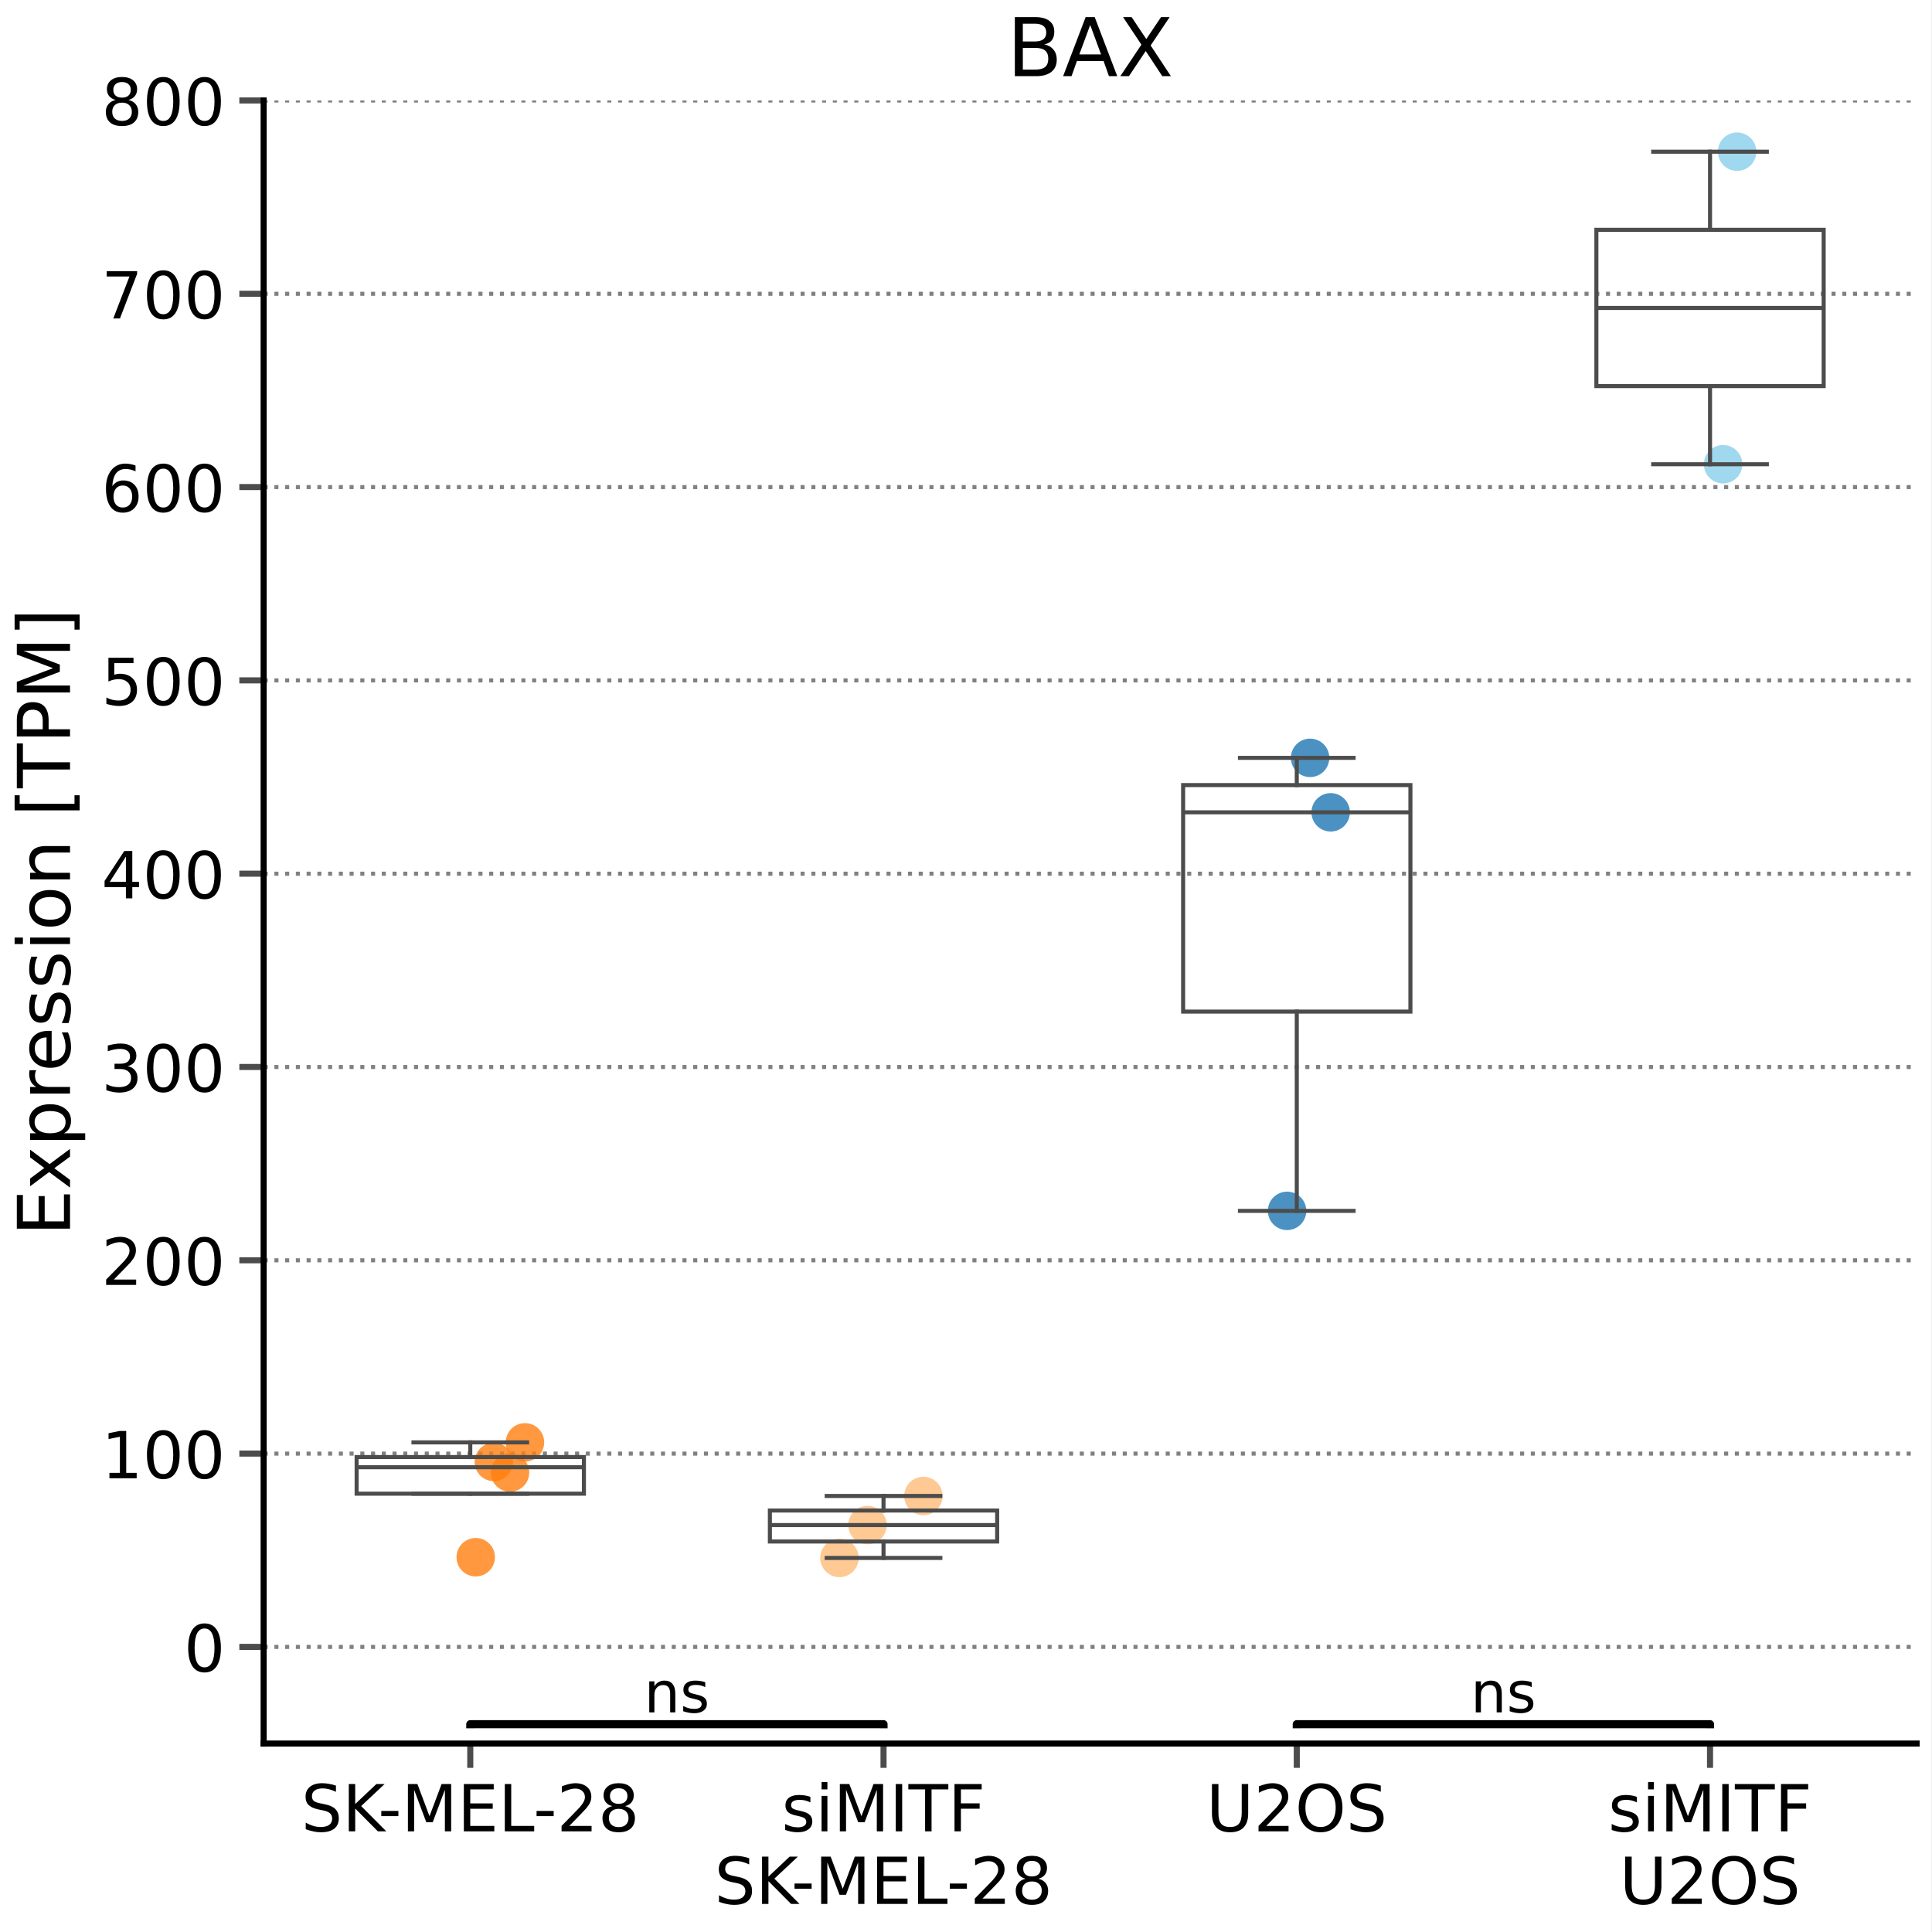
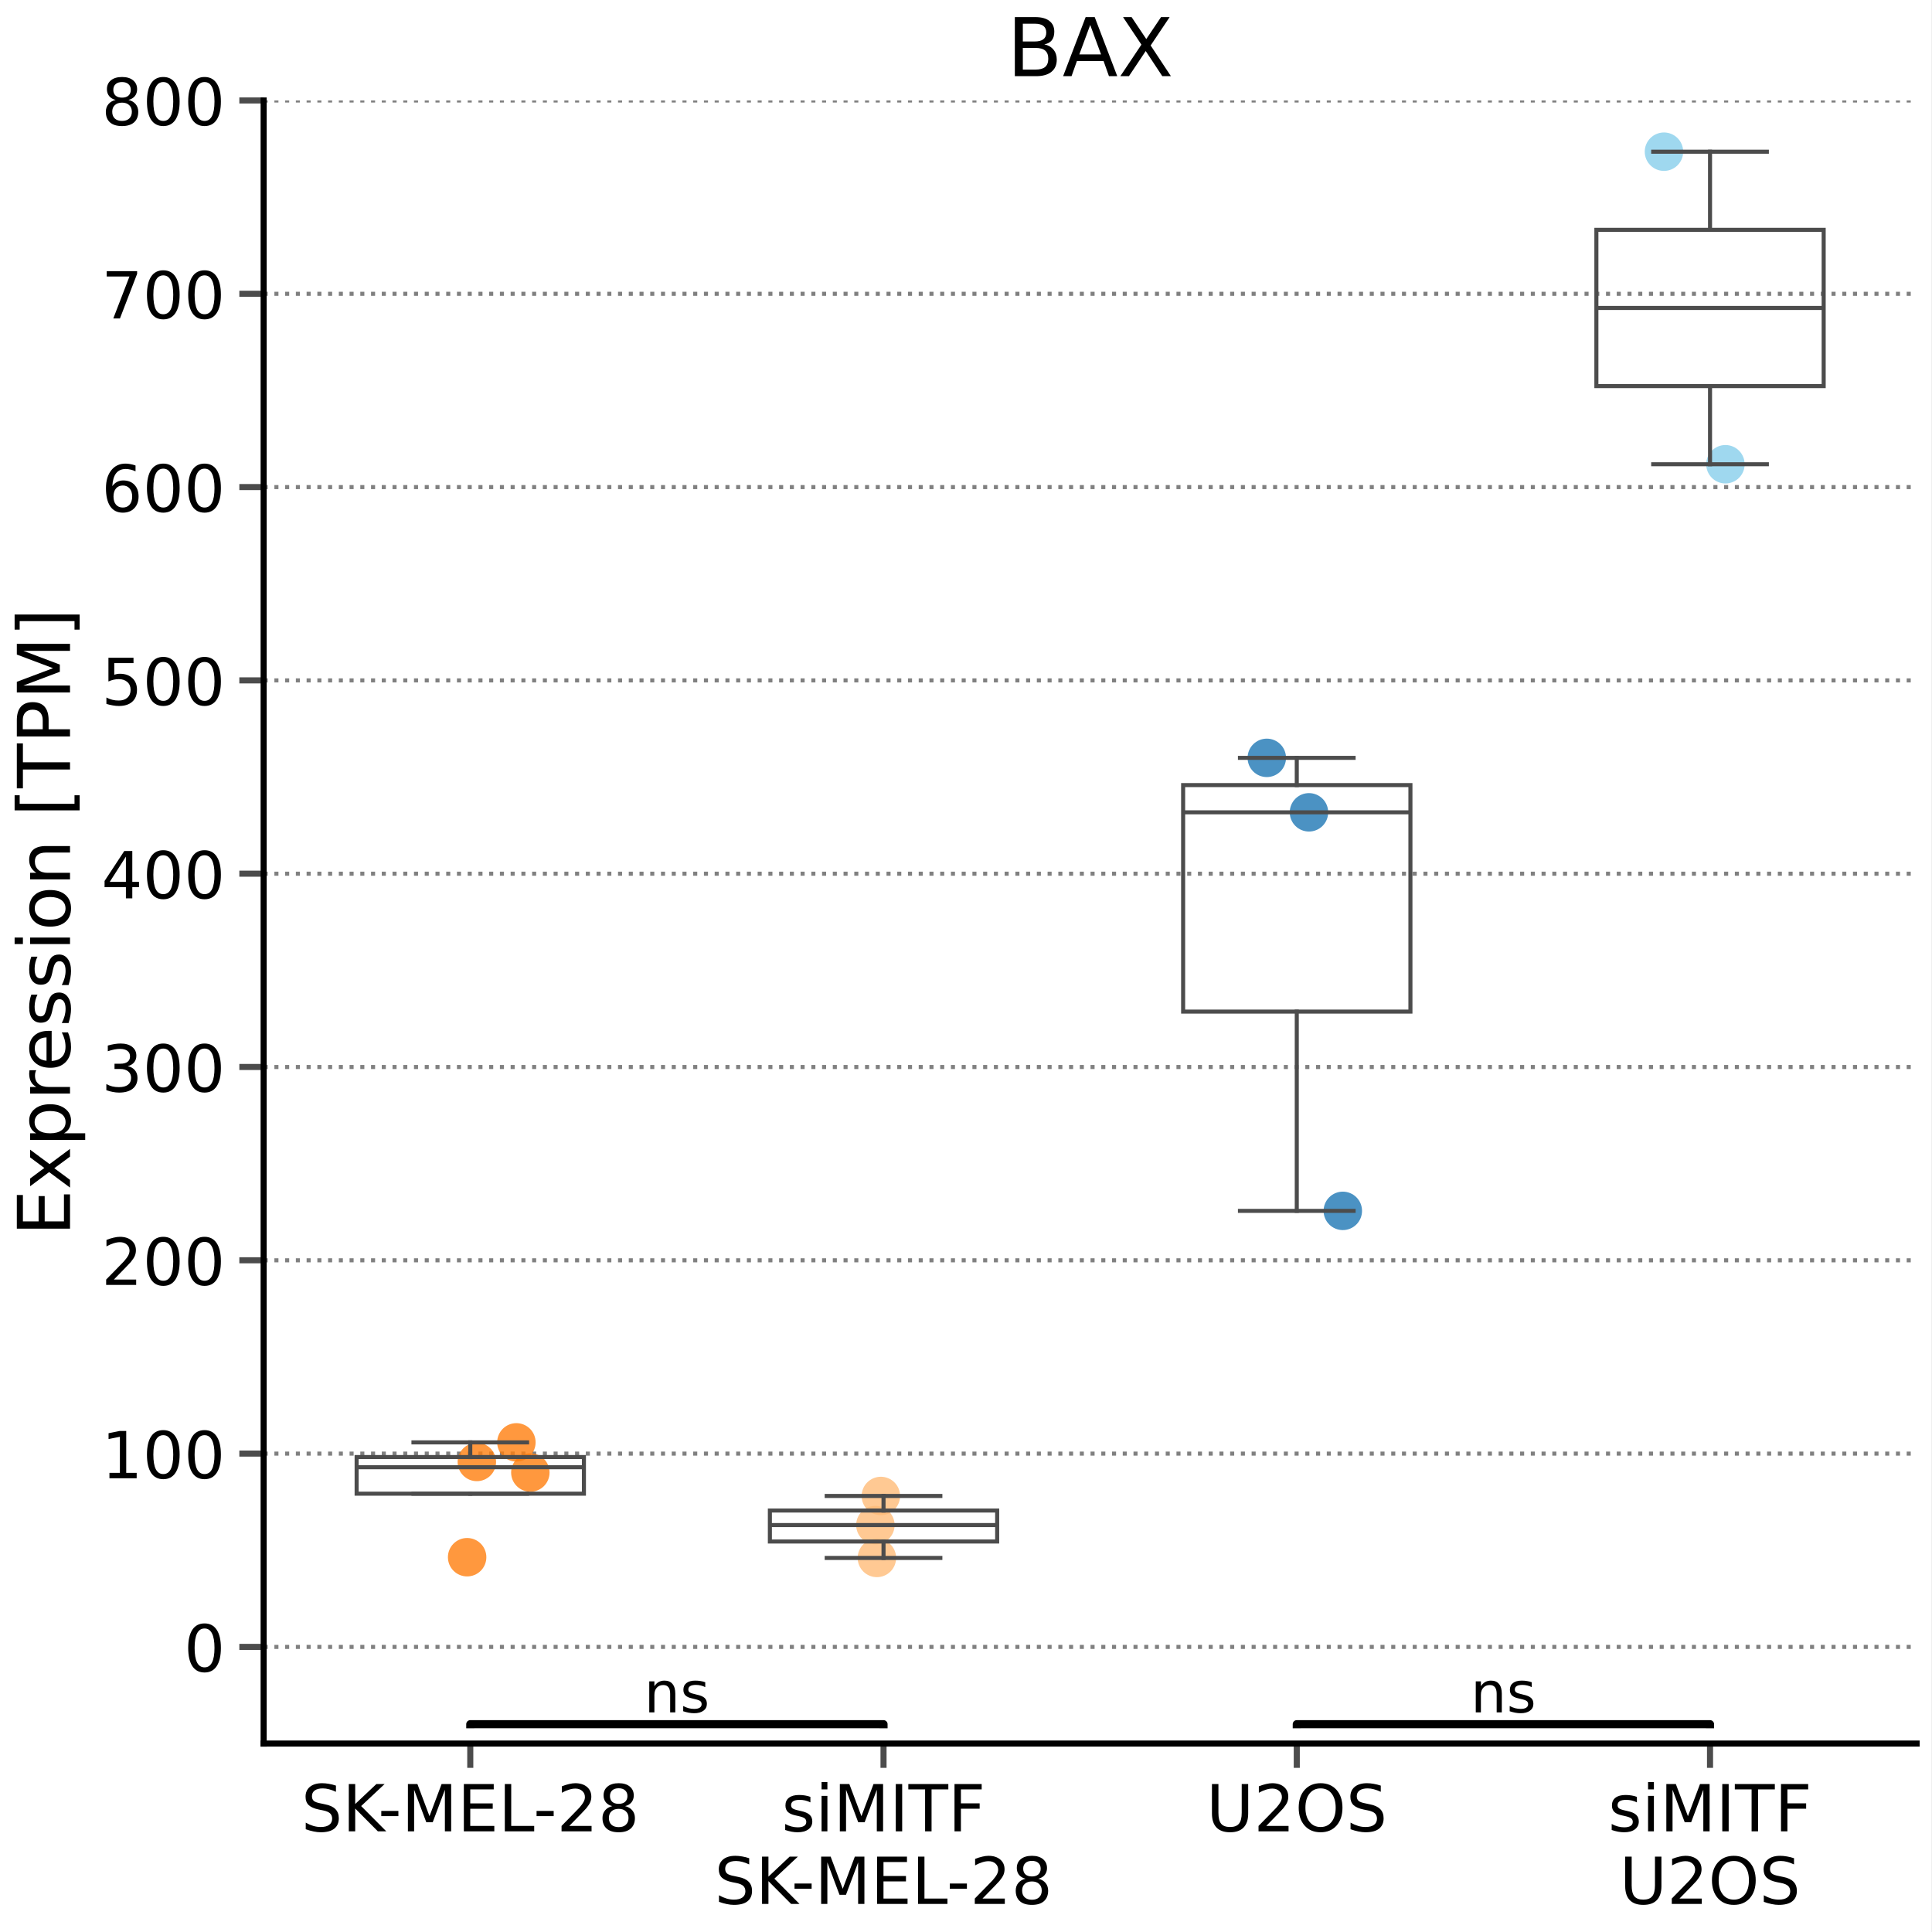
<svg xmlns="http://www.w3.org/2000/svg" xmlns:xlink="http://www.w3.org/1999/xlink" width="476.571pt" height="476.758pt" viewBox="0 0 476.571 476.758" version="1.1">
  <defs>
    <style type="text/css">*{stroke-linejoin: round; stroke-linecap: butt}</style>
  </defs>
  <g id="figure_1">
    <g id="patch_1">
      <path d="M 0 476.758  L 476.571 476.758  L 476.571 0  L 0 0  z " style="fill: #ffffff" />
    </g>
    <g id="axes_1">
      <g id="patch_2">
        <path d="M 65.061 430.257  L 472.971 430.257  L 472.971 24.797  L 65.061 24.797  z " style="fill: #ffffff" />
      </g>
      <g id="matplotlib.axis_1">
        <g id="xtick_1">
          <g id="line2d_1">
            <defs>
-               <path id="m8e6aeceb99" d="M 0 0  L 0 6  " style="stroke: #4c4c4c; stroke-width: 1.5" />
+               <path id="m7832ef47b6" d="M 0 0  L 0 6  " style="stroke: #4c4c4c; stroke-width: 1.5" />
            </defs>
            <g>
-               <use xlink:href="#m8e6aeceb99" x="116.049" y="430.257" style="fill: #4c4c4c; stroke: #4c4c4c; stroke-width: 1.5" />
+               <use xlink:href="#m7832ef47b6" x="116.049" y="430.257" style="fill: #4c4c4c; stroke: #4c4c4c; stroke-width: 1.5" />
            </g>
          </g>
          <g id="text_1">
            <text style="font-size: 16px; font-family: 'DejaVu Sans', 'Bitstream Vera Sans', 'Computer Modern Sans Serif', 'Lucida Grande', 'Verdana', 'Geneva', 'Lucid', 'Arial', 'Helvetica', 'Avant Garde', sans-serif; text-anchor: middle" x="116.049" y="451.914" transform="rotate(-0 116.0494 451.9144)">SK-MEL-28</text>
          </g>
        </g>
        <g id="xtick_2">
          <g id="line2d_2">
            <g>
-               <use xlink:href="#m8e6aeceb99" x="218.027" y="430.257" style="fill: #4c4c4c; stroke: #4c4c4c; stroke-width: 1.5" />
+               <use xlink:href="#m7832ef47b6" x="218.027" y="430.257" style="fill: #4c4c4c; stroke: #4c4c4c; stroke-width: 1.5" />
            </g>
          </g>
          <g id="text_2">
            <text style="font-size: 16px; font-family: 'DejaVu Sans', 'Bitstream Vera Sans', 'Computer Modern Sans Serif', 'Lucida Grande', 'Verdana', 'Geneva', 'Lucid', 'Arial', 'Helvetica', 'Avant Garde', sans-serif" transform="translate(192.8869 451.9144)">siMITF</text>
            <text style="font-size: 16px; font-family: 'DejaVu Sans', 'Bitstream Vera Sans', 'Computer Modern Sans Serif', 'Lucida Grande', 'Verdana', 'Geneva', 'Lucid', 'Arial', 'Helvetica', 'Avant Garde', sans-serif" transform="translate(176.3144 469.8309)">SK-MEL-28</text>
          </g>
        </g>
        <g id="xtick_3">
          <g id="line2d_3">
            <g>
-               <use xlink:href="#m8e6aeceb99" x="320.004" y="430.257" style="fill: #4c4c4c; stroke: #4c4c4c; stroke-width: 1.5" />
+               <use xlink:href="#m7832ef47b6" x="320.004" y="430.257" style="fill: #4c4c4c; stroke: #4c4c4c; stroke-width: 1.5" />
            </g>
          </g>
          <g id="text_3">
            <text style="font-size: 16px; font-family: 'DejaVu Sans', 'Bitstream Vera Sans', 'Computer Modern Sans Serif', 'Lucida Grande', 'Verdana', 'Geneva', 'Lucid', 'Arial', 'Helvetica', 'Avant Garde', sans-serif; text-anchor: middle" x="320.004" y="451.914" transform="rotate(-0 320.0044 451.9144)">U2OS</text>
          </g>
        </g>
        <g id="xtick_4">
          <g id="line2d_4">
            <g>
-               <use xlink:href="#m8e6aeceb99" x="421.982" y="430.257" style="fill: #4c4c4c; stroke: #4c4c4c; stroke-width: 1.5" />
+               <use xlink:href="#m7832ef47b6" x="421.982" y="430.257" style="fill: #4c4c4c; stroke: #4c4c4c; stroke-width: 1.5" />
            </g>
          </g>
          <g id="text_4">
            <text style="font-size: 16px; font-family: 'DejaVu Sans', 'Bitstream Vera Sans', 'Computer Modern Sans Serif', 'Lucida Grande', 'Verdana', 'Geneva', 'Lucid', 'Arial', 'Helvetica', 'Avant Garde', sans-serif" transform="translate(396.8419 451.9144)">siMITF</text>
            <text style="font-size: 16px; font-family: 'DejaVu Sans', 'Bitstream Vera Sans', 'Computer Modern Sans Serif', 'Lucida Grande', 'Verdana', 'Geneva', 'Lucid', 'Arial', 'Helvetica', 'Avant Garde', sans-serif" transform="translate(399.6606 469.8309)">U2OS</text>
          </g>
        </g>
      </g>
      <g id="matplotlib.axis_2">
        <g id="ytick_1">
          <g id="line2d_5">
-             <path d="M 65.061 406.406  L 472.971 406.406  " clip-path="url(#p4ced505547)" style="fill: none; stroke-dasharray: 1,1.65; stroke-dashoffset: 0; stroke: #808080" />
+             <path d="M 65.061 406.406  L 472.971 406.406  " clip-path="url(#p765c805a91)" style="fill: none; stroke-dasharray: 1,1.65; stroke-dashoffset: 0; stroke: #808080" />
          </g>
          <g id="line2d_6">
            <defs>
-               <path id="m146c872836" d="M 0 0  L -6 0  " style="stroke: #4c4c4c; stroke-width: 1.5" />
+               <path id="m307e9821fc" d="M 0 0  L -6 0  " style="stroke: #4c4c4c; stroke-width: 1.5" />
            </defs>
            <g>
-               <use xlink:href="#m146c872836" x="65.061" y="406.406" style="fill: #4c4c4c; stroke: #4c4c4c; stroke-width: 1.5" />
+               <use xlink:href="#m307e9821fc" x="65.061" y="406.406" style="fill: #4c4c4c; stroke: #4c4c4c; stroke-width: 1.5" />
            </g>
          </g>
          <g id="text_5">
            <text style="font-size: 16px; font-family: 'DejaVu Sans', 'Bitstream Vera Sans', 'Computer Modern Sans Serif', 'Lucida Grande', 'Verdana', 'Geneva', 'Lucid', 'Arial', 'Helvetica', 'Avant Garde', sans-serif; text-anchor: end" x="55.561" y="412.485" transform="rotate(-0 55.56063 412.485)">0</text>
          </g>
        </g>
        <g id="ytick_2">
          <g id="line2d_7">
-             <path d="M 65.061 358.705  L 472.971 358.705  " clip-path="url(#p4ced505547)" style="fill: none; stroke-dasharray: 1,1.65; stroke-dashoffset: 0; stroke: #808080" />
+             <path d="M 65.061 358.705  L 472.971 358.705  " clip-path="url(#p765c805a91)" style="fill: none; stroke-dasharray: 1,1.65; stroke-dashoffset: 0; stroke: #808080" />
          </g>
          <g id="line2d_8">
            <g>
-               <use xlink:href="#m146c872836" x="65.061" y="358.705" style="fill: #4c4c4c; stroke: #4c4c4c; stroke-width: 1.5" />
+               <use xlink:href="#m307e9821fc" x="65.061" y="358.705" style="fill: #4c4c4c; stroke: #4c4c4c; stroke-width: 1.5" />
            </g>
          </g>
          <g id="text_6">
            <text style="font-size: 16px; font-family: 'DejaVu Sans', 'Bitstream Vera Sans', 'Computer Modern Sans Serif', 'Lucida Grande', 'Verdana', 'Geneva', 'Lucid', 'Arial', 'Helvetica', 'Avant Garde', sans-serif; text-anchor: end" x="55.561" y="364.784" transform="rotate(-0 55.56063 364.7839)">100</text>
          </g>
        </g>
        <g id="ytick_3">
          <g id="line2d_9">
-             <path d="M 65.061 311.004  L 472.971 311.004  " clip-path="url(#p4ced505547)" style="fill: none; stroke-dasharray: 1,1.65; stroke-dashoffset: 0; stroke: #808080" />
+             <path d="M 65.061 311.004  L 472.971 311.004  " clip-path="url(#p765c805a91)" style="fill: none; stroke-dasharray: 1,1.65; stroke-dashoffset: 0; stroke: #808080" />
          </g>
          <g id="line2d_10">
            <g>
-               <use xlink:href="#m146c872836" x="65.061" y="311.004" style="fill: #4c4c4c; stroke: #4c4c4c; stroke-width: 1.5" />
+               <use xlink:href="#m307e9821fc" x="65.061" y="311.004" style="fill: #4c4c4c; stroke: #4c4c4c; stroke-width: 1.5" />
            </g>
          </g>
          <g id="text_7">
            <text style="font-size: 16px; font-family: 'DejaVu Sans', 'Bitstream Vera Sans', 'Computer Modern Sans Serif', 'Lucida Grande', 'Verdana', 'Geneva', 'Lucid', 'Arial', 'Helvetica', 'Avant Garde', sans-serif; text-anchor: end" x="55.561" y="317.083" transform="rotate(-0 55.56063 317.0827)">200</text>
          </g>
        </g>
        <g id="ytick_4">
          <g id="line2d_11">
-             <path d="M 65.061 263.303  L 472.971 263.303  " clip-path="url(#p4ced505547)" style="fill: none; stroke-dasharray: 1,1.65; stroke-dashoffset: 0; stroke: #808080" />
+             <path d="M 65.061 263.303  L 472.971 263.303  " clip-path="url(#p765c805a91)" style="fill: none; stroke-dasharray: 1,1.65; stroke-dashoffset: 0; stroke: #808080" />
          </g>
          <g id="line2d_12">
            <g>
-               <use xlink:href="#m146c872836" x="65.061" y="263.303" style="fill: #4c4c4c; stroke: #4c4c4c; stroke-width: 1.5" />
+               <use xlink:href="#m307e9821fc" x="65.061" y="263.303" style="fill: #4c4c4c; stroke: #4c4c4c; stroke-width: 1.5" />
            </g>
          </g>
          <g id="text_8">
            <text style="font-size: 16px; font-family: 'DejaVu Sans', 'Bitstream Vera Sans', 'Computer Modern Sans Serif', 'Lucida Grande', 'Verdana', 'Geneva', 'Lucid', 'Arial', 'Helvetica', 'Avant Garde', sans-serif; text-anchor: end" x="55.561" y="269.382" transform="rotate(-0 55.56063 269.3815)">300</text>
          </g>
        </g>
        <g id="ytick_5">
          <g id="line2d_13">
-             <path d="M 65.061 215.602  L 472.971 215.602  " clip-path="url(#p4ced505547)" style="fill: none; stroke-dasharray: 1,1.65; stroke-dashoffset: 0; stroke: #808080" />
+             <path d="M 65.061 215.602  L 472.971 215.602  " clip-path="url(#p765c805a91)" style="fill: none; stroke-dasharray: 1,1.65; stroke-dashoffset: 0; stroke: #808080" />
          </g>
          <g id="line2d_14">
            <g>
-               <use xlink:href="#m146c872836" x="65.061" y="215.602" style="fill: #4c4c4c; stroke: #4c4c4c; stroke-width: 1.5" />
+               <use xlink:href="#m307e9821fc" x="65.061" y="215.602" style="fill: #4c4c4c; stroke: #4c4c4c; stroke-width: 1.5" />
            </g>
          </g>
          <g id="text_9">
            <text style="font-size: 16px; font-family: 'DejaVu Sans', 'Bitstream Vera Sans', 'Computer Modern Sans Serif', 'Lucida Grande', 'Verdana', 'Geneva', 'Lucid', 'Arial', 'Helvetica', 'Avant Garde', sans-serif; text-anchor: end" x="55.561" y="221.68" transform="rotate(-0 55.56063 221.6803)">400</text>
          </g>
        </g>
        <g id="ytick_6">
          <g id="line2d_15">
-             <path d="M 65.061 167.9  L 472.971 167.9  " clip-path="url(#p4ced505547)" style="fill: none; stroke-dasharray: 1,1.65; stroke-dashoffset: 0; stroke: #808080" />
+             <path d="M 65.061 167.9  L 472.971 167.9  " clip-path="url(#p765c805a91)" style="fill: none; stroke-dasharray: 1,1.65; stroke-dashoffset: 0; stroke: #808080" />
          </g>
          <g id="line2d_16">
            <g>
-               <use xlink:href="#m146c872836" x="65.061" y="167.9" style="fill: #4c4c4c; stroke: #4c4c4c; stroke-width: 1.5" />
+               <use xlink:href="#m307e9821fc" x="65.061" y="167.9" style="fill: #4c4c4c; stroke: #4c4c4c; stroke-width: 1.5" />
            </g>
          </g>
          <g id="text_10">
            <text style="font-size: 16px; font-family: 'DejaVu Sans', 'Bitstream Vera Sans', 'Computer Modern Sans Serif', 'Lucida Grande', 'Verdana', 'Geneva', 'Lucid', 'Arial', 'Helvetica', 'Avant Garde', sans-serif; text-anchor: end" x="55.561" y="173.979" transform="rotate(-0 55.56063 173.9792)">500</text>
          </g>
        </g>
        <g id="ytick_7">
          <g id="line2d_17">
-             <path d="M 65.061 120.199  L 472.971 120.199  " clip-path="url(#p4ced505547)" style="fill: none; stroke-dasharray: 1,1.65; stroke-dashoffset: 0; stroke: #808080" />
+             <path d="M 65.061 120.199  L 472.971 120.199  " clip-path="url(#p765c805a91)" style="fill: none; stroke-dasharray: 1,1.65; stroke-dashoffset: 0; stroke: #808080" />
          </g>
          <g id="line2d_18">
            <g>
-               <use xlink:href="#m146c872836" x="65.061" y="120.199" style="fill: #4c4c4c; stroke: #4c4c4c; stroke-width: 1.5" />
+               <use xlink:href="#m307e9821fc" x="65.061" y="120.199" style="fill: #4c4c4c; stroke: #4c4c4c; stroke-width: 1.5" />
            </g>
          </g>
          <g id="text_11">
            <text style="font-size: 16px; font-family: 'DejaVu Sans', 'Bitstream Vera Sans', 'Computer Modern Sans Serif', 'Lucida Grande', 'Verdana', 'Geneva', 'Lucid', 'Arial', 'Helvetica', 'Avant Garde', sans-serif; text-anchor: end" x="55.561" y="126.278" transform="rotate(-0 55.56063 126.278)">600</text>
          </g>
        </g>
        <g id="ytick_8">
          <g id="line2d_19">
-             <path d="M 65.061 72.498  L 472.971 72.498  " clip-path="url(#p4ced505547)" style="fill: none; stroke-dasharray: 1,1.65; stroke-dashoffset: 0; stroke: #808080" />
+             <path d="M 65.061 72.498  L 472.971 72.498  " clip-path="url(#p765c805a91)" style="fill: none; stroke-dasharray: 1,1.65; stroke-dashoffset: 0; stroke: #808080" />
          </g>
          <g id="line2d_20">
            <g>
-               <use xlink:href="#m146c872836" x="65.061" y="72.498" style="fill: #4c4c4c; stroke: #4c4c4c; stroke-width: 1.5" />
+               <use xlink:href="#m307e9821fc" x="65.061" y="72.498" style="fill: #4c4c4c; stroke: #4c4c4c; stroke-width: 1.5" />
            </g>
          </g>
          <g id="text_12">
            <text style="font-size: 16px; font-family: 'DejaVu Sans', 'Bitstream Vera Sans', 'Computer Modern Sans Serif', 'Lucida Grande', 'Verdana', 'Geneva', 'Lucid', 'Arial', 'Helvetica', 'Avant Garde', sans-serif; text-anchor: end" x="55.561" y="78.577" transform="rotate(-0 55.56063 78.5768)">700</text>
          </g>
        </g>
        <g id="ytick_9">
          <g id="line2d_21">
-             <path d="M 65.061 24.797  L 472.971 24.797  " clip-path="url(#p4ced505547)" style="fill: none; stroke-dasharray: 1,1.65; stroke-dashoffset: 0; stroke: #808080" />
+             <path d="M 65.061 24.797  L 472.971 24.797  " clip-path="url(#p765c805a91)" style="fill: none; stroke-dasharray: 1,1.65; stroke-dashoffset: 0; stroke: #808080" />
          </g>
          <g id="line2d_22">
            <g>
-               <use xlink:href="#m146c872836" x="65.061" y="24.797" style="fill: #4c4c4c; stroke: #4c4c4c; stroke-width: 1.5" />
+               <use xlink:href="#m307e9821fc" x="65.061" y="24.797" style="fill: #4c4c4c; stroke: #4c4c4c; stroke-width: 1.5" />
            </g>
          </g>
          <g id="text_13">
            <text style="font-size: 16px; font-family: 'DejaVu Sans', 'Bitstream Vera Sans', 'Computer Modern Sans Serif', 'Lucida Grande', 'Verdana', 'Geneva', 'Lucid', 'Arial', 'Helvetica', 'Avant Garde', sans-serif; text-anchor: end" x="55.561" y="30.876" transform="rotate(-0 55.56063 30.87562)">800</text>
          </g>
        </g>
        <g id="text_14">
          <text style="font-size: 18px; font-family: 'DejaVu Sans', 'Bitstream Vera Sans', 'Computer Modern Sans Serif', 'Lucida Grande', 'Verdana', 'Geneva', 'Lucid', 'Arial', 'Helvetica', 'Avant Garde', sans-serif; text-anchor: middle" x="17.277" y="227.527" transform="rotate(-90 17.27719 227.5269)">Expression [TPM]</text>
        </g>
      </g>
      <g id="PathCollection_1">
        <defs>
-           <path id="C0_0_b72c4b3a2c" d="M 0 4.743  C 1.258 4.743 2.465 4.244 3.354 3.354  C 4.244 2.465 4.743 1.258 4.743 -0  C 4.743 -1.258 4.244 -2.465 3.354 -3.354  C 2.465 -4.244 1.258 -4.743 0 -4.743  C -1.258 -4.743 -2.465 -4.244 -3.354 -3.354  C -4.244 -2.465 -4.743 -1.258 -4.743 0  C -4.743 1.258 -4.244 2.465 -3.354 3.354  C -2.465 4.244 -1.258 4.743 0 4.743  z " />
+           <path id="C0_0_c631ef0b79" d="M 0 4.743  C 1.258 4.743 2.465 4.244 3.354 3.354  C 4.244 2.465 4.743 1.258 4.743 -0  C 4.743 -1.258 4.244 -2.465 3.354 -3.354  C 2.465 -4.244 1.258 -4.743 0 -4.743  C -1.258 -4.743 -2.465 -4.244 -3.354 -3.354  C -4.244 -2.465 -4.743 -1.258 -4.743 0  C -4.743 1.258 -4.244 2.465 -3.354 3.354  C -2.465 4.244 -1.258 4.743 0 4.743  z " />
        </defs>
-         <g clip-path="url(#p4ced505547)">
-           <use xlink:href="#C0_0_b72c4b3a2c" x="129.546" y="355.931" style="fill: #ff7f0e; fill-opacity: 0.8" />
-         </g>
-         <g clip-path="url(#p4ced505547)">
-           <use xlink:href="#C0_0_b72c4b3a2c" x="125.856" y="363.369" style="fill: #ff7f0e; fill-opacity: 0.8" />
-         </g>
-         <g clip-path="url(#p4ced505547)">
-           <use xlink:href="#C0_0_b72c4b3a2c" x="117.392" y="384.271" style="fill: #ff7f0e; fill-opacity: 0.8" />
-         </g>
-         <g clip-path="url(#p4ced505547)">
-           <use xlink:href="#C0_0_b72c4b3a2c" x="121.859" y="360.765" style="fill: #ff7f0e; fill-opacity: 0.8" />
+         <g clip-path="url(#p765c805a91)">
+           <use xlink:href="#C0_0_c631ef0b79" x="127.431" y="355.931" style="fill: #ff7f0e; fill-opacity: 0.8" />
+         </g>
+         <g clip-path="url(#p765c805a91)">
+           <use xlink:href="#C0_0_c631ef0b79" x="130.872" y="363.369" style="fill: #ff7f0e; fill-opacity: 0.8" />
+         </g>
+         <g clip-path="url(#p765c805a91)">
+           <use xlink:href="#C0_0_c631ef0b79" x="115.275" y="384.271" style="fill: #ff7f0e; fill-opacity: 0.8" />
+         </g>
+         <g clip-path="url(#p765c805a91)">
+           <use xlink:href="#C0_0_c631ef0b79" x="117.671" y="360.765" style="fill: #ff7f0e; fill-opacity: 0.8" />
        </g>
      </g>
      <g id="PathCollection_2">
        <defs>
-           <path id="C1_0_9da16ee944" d="M 0 4.743  C 1.258 4.743 2.465 4.244 3.354 3.354  C 4.244 2.465 4.743 1.258 4.743 -0  C 4.743 -1.258 4.244 -2.465 3.354 -3.354  C 2.465 -4.244 1.258 -4.743 0 -4.743  C -1.258 -4.743 -2.465 -4.244 -3.354 -3.354  C -4.244 -2.465 -4.743 -1.258 -4.743 0  C -4.743 1.258 -4.244 2.465 -3.354 3.354  C -2.465 4.244 -1.258 4.743 0 4.743  z " />
+           <path id="C1_0_7a0ed69e66" d="M 0 4.743  C 1.258 4.743 2.465 4.244 3.354 3.354  C 4.244 2.465 4.743 1.258 4.743 -0  C 4.743 -1.258 4.244 -2.465 3.354 -3.354  C 2.465 -4.244 1.258 -4.743 0 -4.743  C -1.258 -4.743 -2.465 -4.244 -3.354 -3.354  C -4.244 -2.465 -4.743 -1.258 -4.743 0  C -4.743 1.258 -4.244 2.465 -3.354 3.354  C -2.465 4.244 -1.258 4.743 0 4.743  z " />
        </defs>
-         <g clip-path="url(#p4ced505547)">
-           <use xlink:href="#C1_0_9da16ee944" x="207.153" y="384.452" style="fill: #ffbb78; fill-opacity: 0.8" />
-         </g>
-         <g clip-path="url(#p4ced505547)">
-           <use xlink:href="#C1_0_9da16ee944" x="214.072" y="376.342" style="fill: #ffbb78; fill-opacity: 0.8" />
-         </g>
-         <g clip-path="url(#p4ced505547)">
-           <use xlink:href="#C1_0_9da16ee944" x="227.861" y="369.16" style="fill: #ffbb78; fill-opacity: 0.8" />
+         <g clip-path="url(#p765c805a91)">
+           <use xlink:href="#C1_0_7a0ed69e66" x="216.39" y="384.452" style="fill: #ffbb78; fill-opacity: 0.8" />
+         </g>
+         <g clip-path="url(#p765c805a91)">
+           <use xlink:href="#C1_0_7a0ed69e66" x="216.019" y="376.342" style="fill: #ffbb78; fill-opacity: 0.8" />
+         </g>
+         <g clip-path="url(#p765c805a91)">
+           <use xlink:href="#C1_0_7a0ed69e66" x="217.368" y="369.16" style="fill: #ffbb78; fill-opacity: 0.8" />
        </g>
      </g>
      <g id="PathCollection_3">
        <defs>
-           <path id="C2_0_e84b03cb99" d="M 0 4.743  C 1.258 4.743 2.465 4.244 3.354 3.354  C 4.244 2.465 4.743 1.258 4.743 -0  C 4.743 -1.258 4.244 -2.465 3.354 -3.354  C 2.465 -4.244 1.258 -4.743 0 -4.743  C -1.258 -4.743 -2.465 -4.244 -3.354 -3.354  C -4.244 -2.465 -4.743 -1.258 -4.743 0  C -4.743 1.258 -4.244 2.465 -3.354 3.354  C -2.465 4.244 -1.258 4.743 0 4.743  z " />
+           <path id="C2_0_3a01a1533d" d="M 0 4.743  C 1.258 4.743 2.465 4.244 3.354 3.354  C 4.244 2.465 4.743 1.258 4.743 -0  C 4.743 -1.258 4.244 -2.465 3.354 -3.354  C 2.465 -4.244 1.258 -4.743 0 -4.743  C -1.258 -4.743 -2.465 -4.244 -3.354 -3.354  C -4.244 -2.465 -4.743 -1.258 -4.743 0  C -4.743 1.258 -4.244 2.465 -3.354 3.354  C -2.465 4.244 -1.258 4.743 0 4.743  z " />
        </defs>
-         <g clip-path="url(#p4ced505547)">
-           <use xlink:href="#C2_0_e84b03cb99" x="328.37" y="200.456" style="fill: #1f77b4; fill-opacity: 0.8" />
-         </g>
-         <g clip-path="url(#p4ced505547)">
-           <use xlink:href="#C2_0_e84b03cb99" x="317.611" y="298.805" style="fill: #1f77b4; fill-opacity: 0.8" />
-         </g>
-         <g clip-path="url(#p4ced505547)">
-           <use xlink:href="#C2_0_e84b03cb99" x="323.293" y="187.016" style="fill: #1f77b4; fill-opacity: 0.8" />
+         <g clip-path="url(#p765c805a91)">
+           <use xlink:href="#C2_0_3a01a1533d" x="323.013" y="200.456" style="fill: #1f77b4; fill-opacity: 0.8" />
+         </g>
+         <g clip-path="url(#p765c805a91)">
+           <use xlink:href="#C2_0_3a01a1533d" x="331.365" y="298.805" style="fill: #1f77b4; fill-opacity: 0.8" />
+         </g>
+         <g clip-path="url(#p765c805a91)">
+           <use xlink:href="#C2_0_3a01a1533d" x="312.607" y="187.016" style="fill: #1f77b4; fill-opacity: 0.8" />
        </g>
      </g>
      <g id="PathCollection_4">
        <defs>
-           <path id="C3_0_45056f3039" d="M 0 4.743  C 1.258 4.743 2.465 4.244 3.354 3.354  C 4.244 2.465 4.743 1.258 4.743 -0  C 4.743 -1.258 4.244 -2.465 3.354 -3.354  C 2.465 -4.244 1.258 -4.743 0 -4.743  C -1.258 -4.743 -2.465 -4.244 -3.354 -3.354  C -4.244 -2.465 -4.743 -1.258 -4.743 0  C -4.743 1.258 -4.244 2.465 -3.354 3.354  C -2.465 4.244 -1.258 4.743 0 4.743  z " />
+           <path id="C3_0_223fcda597" d="M 0 4.743  C 1.258 4.743 2.465 4.244 3.354 3.354  C 4.244 2.465 4.743 1.258 4.743 -0  C 4.743 -1.258 4.244 -2.465 3.354 -3.354  C 2.465 -4.244 1.258 -4.743 0 -4.743  C -1.258 -4.743 -2.465 -4.244 -3.354 -3.354  C -4.244 -2.465 -4.743 -1.258 -4.743 0  C -4.743 1.258 -4.244 2.465 -3.354 3.354  C -2.465 4.244 -1.258 4.743 0 4.743  z " />
        </defs>
-         <g clip-path="url(#p4ced505547)">
-           <use xlink:href="#C3_0_45056f3039" x="425.206" y="114.562" style="fill: #87ceeb; fill-opacity: 0.8" />
-         </g>
-         <g clip-path="url(#p4ced505547)">
-           <use xlink:href="#C3_0_45056f3039" x="428.659" y="37.432" style="fill: #87ceeb; fill-opacity: 0.8" />
+         <g clip-path="url(#p765c805a91)">
+           <use xlink:href="#C3_0_223fcda597" x="425.784" y="114.562" style="fill: #87ceeb; fill-opacity: 0.8" />
+         </g>
+         <g clip-path="url(#p765c805a91)">
+           <use xlink:href="#C3_0_223fcda597" x="410.615" y="37.432" style="fill: #87ceeb; fill-opacity: 0.8" />
        </g>
      </g>
      <g id="line2d_23">
-         <path d="M 116.049 425.487  L 116.049 425.477  L 218.027 425.477  L 218.027 425.487  " clip-path="url(#p4ced505547)" style="fill: none; stroke: #000000; stroke-width: 2; stroke-linecap: square" />
+         <path d="M 116.049 425.487  L 116.049 425.477  L 218.027 425.477  L 218.027 425.487  " clip-path="url(#p765c805a91)" style="fill: none; stroke: #000000; stroke-width: 2; stroke-linecap: square" />
      </g>
      <g id="line2d_24">
-         <path d="M 320.004 425.487  L 320.004 425.477  L 421.982 425.477  L 421.982 425.487  " clip-path="url(#p4ced505547)" style="fill: none; stroke: #000000; stroke-width: 2; stroke-linecap: square" />
+         <path d="M 320.004 425.487  L 320.004 425.477  L 421.982 425.477  L 421.982 425.487  " clip-path="url(#p765c805a91)" style="fill: none; stroke: #000000; stroke-width: 2; stroke-linecap: square" />
      </g>
      <g id="patch_3">
        <path d="M 65.061 430.257  L 65.061 24.797  " style="fill: none; stroke: #000000; stroke-width: 1.5; stroke-linejoin: miter; stroke-linecap: square" />
      </g>
      <g id="patch_4">
        <path d="M 65.061 430.257  L 472.971 430.257  " style="fill: none; stroke: #000000; stroke-width: 1.5; stroke-linejoin: miter; stroke-linecap: square" />
      </g>
      <g id="patch_5">
-         <path d="M 88.006 368.594  L 144.093 368.594  L 144.093 359.556  L 88.006 359.556  L 88.006 368.594  L 88.006 368.594  z " clip-path="url(#p4ced505547)" style="fill: none; stroke: #4c4c4c; stroke-linejoin: miter" />
+         <path d="M 88.006 368.594  L 144.093 368.594  L 144.093 359.556  L 88.006 359.556  L 88.006 368.594  L 88.006 368.594  z " clip-path="url(#p765c805a91)" style="fill: none; stroke: #4c4c4c; stroke-linejoin: miter" />
      </g>
      <g id="line2d_25">
-         <path d="M 116.049 368.594  L 116.049 368.594  " clip-path="url(#p4ced505547)" style="fill: none; stroke: #4c4c4c; stroke-linecap: square" />
+         <path d="M 116.049 368.594  L 116.049 368.594  " clip-path="url(#p765c805a91)" style="fill: none; stroke: #4c4c4c; stroke-linecap: square" />
      </g>
      <g id="line2d_26">
-         <path d="M 116.049 359.556  L 116.049 355.931  " clip-path="url(#p4ced505547)" style="fill: none; stroke: #4c4c4c; stroke-linecap: square" />
+         <path d="M 116.049 359.556  L 116.049 355.931  " clip-path="url(#p765c805a91)" style="fill: none; stroke: #4c4c4c; stroke-linecap: square" />
      </g>
      <g id="line2d_27">
-         <path d="M 102.027 368.594  L 130.071 368.594  " clip-path="url(#p4ced505547)" style="fill: none; stroke: #4c4c4c; stroke-linecap: square" />
+         <path d="M 102.027 368.594  L 130.071 368.594  " clip-path="url(#p765c805a91)" style="fill: none; stroke: #4c4c4c; stroke-linecap: square" />
      </g>
      <g id="line2d_28">
-         <path d="M 102.027 355.931  L 130.071 355.931  " clip-path="url(#p4ced505547)" style="fill: none; stroke: #4c4c4c; stroke-linecap: square" />
+         <path d="M 102.027 355.931  L 130.071 355.931  " clip-path="url(#p765c805a91)" style="fill: none; stroke: #4c4c4c; stroke-linecap: square" />
      </g>
      <g id="patch_6">
-         <path d="M 189.983 380.397  L 246.071 380.397  L 246.071 372.751  L 189.983 372.751  L 189.983 380.397  L 189.983 380.397  z " clip-path="url(#p4ced505547)" style="fill: none; stroke: #4c4c4c; stroke-linejoin: miter" />
+         <path d="M 189.983 380.397  L 246.071 380.397  L 246.071 372.751  L 189.983 372.751  L 189.983 380.397  L 189.983 380.397  z " clip-path="url(#p765c805a91)" style="fill: none; stroke: #4c4c4c; stroke-linejoin: miter" />
      </g>
      <g id="line2d_29">
-         <path d="M 218.027 380.397  L 218.027 384.452  " clip-path="url(#p4ced505547)" style="fill: none; stroke: #4c4c4c; stroke-linecap: square" />
+         <path d="M 218.027 380.397  L 218.027 384.452  " clip-path="url(#p765c805a91)" style="fill: none; stroke: #4c4c4c; stroke-linecap: square" />
      </g>
      <g id="line2d_30">
-         <path d="M 218.027 372.751  L 218.027 369.16  " clip-path="url(#p4ced505547)" style="fill: none; stroke: #4c4c4c; stroke-linecap: square" />
+         <path d="M 218.027 372.751  L 218.027 369.16  " clip-path="url(#p765c805a91)" style="fill: none; stroke: #4c4c4c; stroke-linecap: square" />
      </g>
      <g id="line2d_31">
-         <path d="M 204.005 384.452  L 232.049 384.452  " clip-path="url(#p4ced505547)" style="fill: none; stroke: #4c4c4c; stroke-linecap: square" />
+         <path d="M 204.005 384.452  L 232.049 384.452  " clip-path="url(#p765c805a91)" style="fill: none; stroke: #4c4c4c; stroke-linecap: square" />
      </g>
      <g id="line2d_32">
-         <path d="M 204.005 369.16  L 232.049 369.16  " clip-path="url(#p4ced505547)" style="fill: none; stroke: #4c4c4c; stroke-linecap: square" />
+         <path d="M 204.005 369.16  L 232.049 369.16  " clip-path="url(#p765c805a91)" style="fill: none; stroke: #4c4c4c; stroke-linecap: square" />
      </g>
      <g id="patch_7">
-         <path d="M 291.961 249.63  L 348.048 249.63  L 348.048 193.736  L 291.961 193.736  L 291.961 249.63  L 291.961 249.63  z " clip-path="url(#p4ced505547)" style="fill: none; stroke: #4c4c4c; stroke-linejoin: miter" />
+         <path d="M 291.961 249.63  L 348.048 249.63  L 348.048 193.736  L 291.961 193.736  L 291.961 249.63  L 291.961 249.63  z " clip-path="url(#p765c805a91)" style="fill: none; stroke: #4c4c4c; stroke-linejoin: miter" />
      </g>
      <g id="line2d_33">
-         <path d="M 320.004 249.63  L 320.004 298.805  " clip-path="url(#p4ced505547)" style="fill: none; stroke: #4c4c4c; stroke-linecap: square" />
+         <path d="M 320.004 249.63  L 320.004 298.805  " clip-path="url(#p765c805a91)" style="fill: none; stroke: #4c4c4c; stroke-linecap: square" />
      </g>
      <g id="line2d_34">
-         <path d="M 320.004 193.736  L 320.004 187.016  " clip-path="url(#p4ced505547)" style="fill: none; stroke: #4c4c4c; stroke-linecap: square" />
+         <path d="M 320.004 193.736  L 320.004 187.016  " clip-path="url(#p765c805a91)" style="fill: none; stroke: #4c4c4c; stroke-linecap: square" />
      </g>
      <g id="line2d_35">
-         <path d="M 305.982 298.805  L 334.026 298.805  " clip-path="url(#p4ced505547)" style="fill: none; stroke: #4c4c4c; stroke-linecap: square" />
+         <path d="M 305.982 298.805  L 334.026 298.805  " clip-path="url(#p765c805a91)" style="fill: none; stroke: #4c4c4c; stroke-linecap: square" />
      </g>
      <g id="line2d_36">
-         <path d="M 305.982 187.016  L 334.026 187.016  " clip-path="url(#p4ced505547)" style="fill: none; stroke: #4c4c4c; stroke-linecap: square" />
+         <path d="M 305.982 187.016  L 334.026 187.016  " clip-path="url(#p765c805a91)" style="fill: none; stroke: #4c4c4c; stroke-linecap: square" />
      </g>
      <g id="patch_8">
-         <path d="M 393.938 95.28  L 450.026 95.28  L 450.026 56.715  L 393.938 56.715  L 393.938 95.28  L 393.938 95.28  z " clip-path="url(#p4ced505547)" style="fill: none; stroke: #4c4c4c; stroke-linejoin: miter" />
+         <path d="M 393.938 95.28  L 450.026 95.28  L 450.026 56.715  L 393.938 56.715  L 393.938 95.28  L 393.938 95.28  z " clip-path="url(#p765c805a91)" style="fill: none; stroke: #4c4c4c; stroke-linejoin: miter" />
      </g>
      <g id="line2d_37">
-         <path d="M 421.982 95.28  L 421.982 114.562  " clip-path="url(#p4ced505547)" style="fill: none; stroke: #4c4c4c; stroke-linecap: square" />
+         <path d="M 421.982 95.28  L 421.982 114.562  " clip-path="url(#p765c805a91)" style="fill: none; stroke: #4c4c4c; stroke-linecap: square" />
      </g>
      <g id="line2d_38">
-         <path d="M 421.982 56.715  L 421.982 37.432  " clip-path="url(#p4ced505547)" style="fill: none; stroke: #4c4c4c; stroke-linecap: square" />
+         <path d="M 421.982 56.715  L 421.982 37.432  " clip-path="url(#p765c805a91)" style="fill: none; stroke: #4c4c4c; stroke-linecap: square" />
      </g>
      <g id="line2d_39">
-         <path d="M 407.96 114.562  L 436.004 114.562  " clip-path="url(#p4ced505547)" style="fill: none; stroke: #4c4c4c; stroke-linecap: square" />
+         <path d="M 407.96 114.562  L 436.004 114.562  " clip-path="url(#p765c805a91)" style="fill: none; stroke: #4c4c4c; stroke-linecap: square" />
      </g>
      <g id="line2d_40">
-         <path d="M 407.96 37.432  L 436.004 37.432  " clip-path="url(#p4ced505547)" style="fill: none; stroke: #4c4c4c; stroke-linecap: square" />
+         <path d="M 407.96 37.432  L 436.004 37.432  " clip-path="url(#p765c805a91)" style="fill: none; stroke: #4c4c4c; stroke-linecap: square" />
      </g>
      <g id="text_15">
        <text style="font-size: 14px; font-family: 'DejaVu Sans', 'Bitstream Vera Sans', 'Computer Modern Sans Serif', 'Lucida Grande', 'Verdana', 'Geneva', 'Lucid', 'Arial', 'Helvetica', 'Avant Garde', sans-serif; text-anchor: middle" x="167.038" y="422.566" transform="rotate(-0 167.0381 422.5657)">ns</text>
      </g>
      <g id="text_16">
        <text style="font-size: 14px; font-family: 'DejaVu Sans', 'Bitstream Vera Sans', 'Computer Modern Sans Serif', 'Lucida Grande', 'Verdana', 'Geneva', 'Lucid', 'Arial', 'Helvetica', 'Avant Garde', sans-serif; text-anchor: middle" x="370.993" y="422.566" transform="rotate(-0 370.9931 422.5657)">ns</text>
      </g>
      <g id="text_17">
        <text style="font-size: 20px; font-family: 'DejaVu Sans', 'Bitstream Vera Sans', 'Computer Modern Sans Serif', 'Lucida Grande', 'Verdana', 'Geneva', 'Lucid', 'Arial', 'Helvetica', 'Avant Garde', sans-serif; text-anchor: middle" x="269.016" y="18.797" transform="rotate(-0 269.0156 18.79688)">BAX</text>
      </g>
      <g id="line2d_41">
-         <path d="M 88.006 362.067  L 144.093 362.067  " clip-path="url(#p4ced505547)" style="fill: none; stroke: #4c4c4c" />
+         <path d="M 88.006 362.067  L 144.093 362.067  " clip-path="url(#p765c805a91)" style="fill: none; stroke: #4c4c4c" />
      </g>
      <g id="line2d_42">
-         <path d="M 189.983 376.342  L 246.071 376.342  " clip-path="url(#p4ced505547)" style="fill: none; stroke: #4c4c4c" />
+         <path d="M 189.983 376.342  L 246.071 376.342  " clip-path="url(#p765c805a91)" style="fill: none; stroke: #4c4c4c" />
      </g>
      <g id="line2d_43">
-         <path d="M 291.961 200.456  L 348.048 200.456  " clip-path="url(#p4ced505547)" style="fill: none; stroke: #4c4c4c" />
+         <path d="M 291.961 200.456  L 348.048 200.456  " clip-path="url(#p765c805a91)" style="fill: none; stroke: #4c4c4c" />
      </g>
      <g id="line2d_44">
-         <path d="M 393.938 75.997  L 450.026 75.997  " clip-path="url(#p4ced505547)" style="fill: none; stroke: #4c4c4c" />
+         <path d="M 393.938 75.997  L 450.026 75.997  " clip-path="url(#p765c805a91)" style="fill: none; stroke: #4c4c4c" />
      </g>
    </g>
  </g>
  <defs>
-     <clipPath id="p4ced505547">
+     <clipPath id="p765c805a91">
      <rect x="65.061" y="24.797" width="407.91" height="405.46" />
    </clipPath>
  </defs>
</svg>
